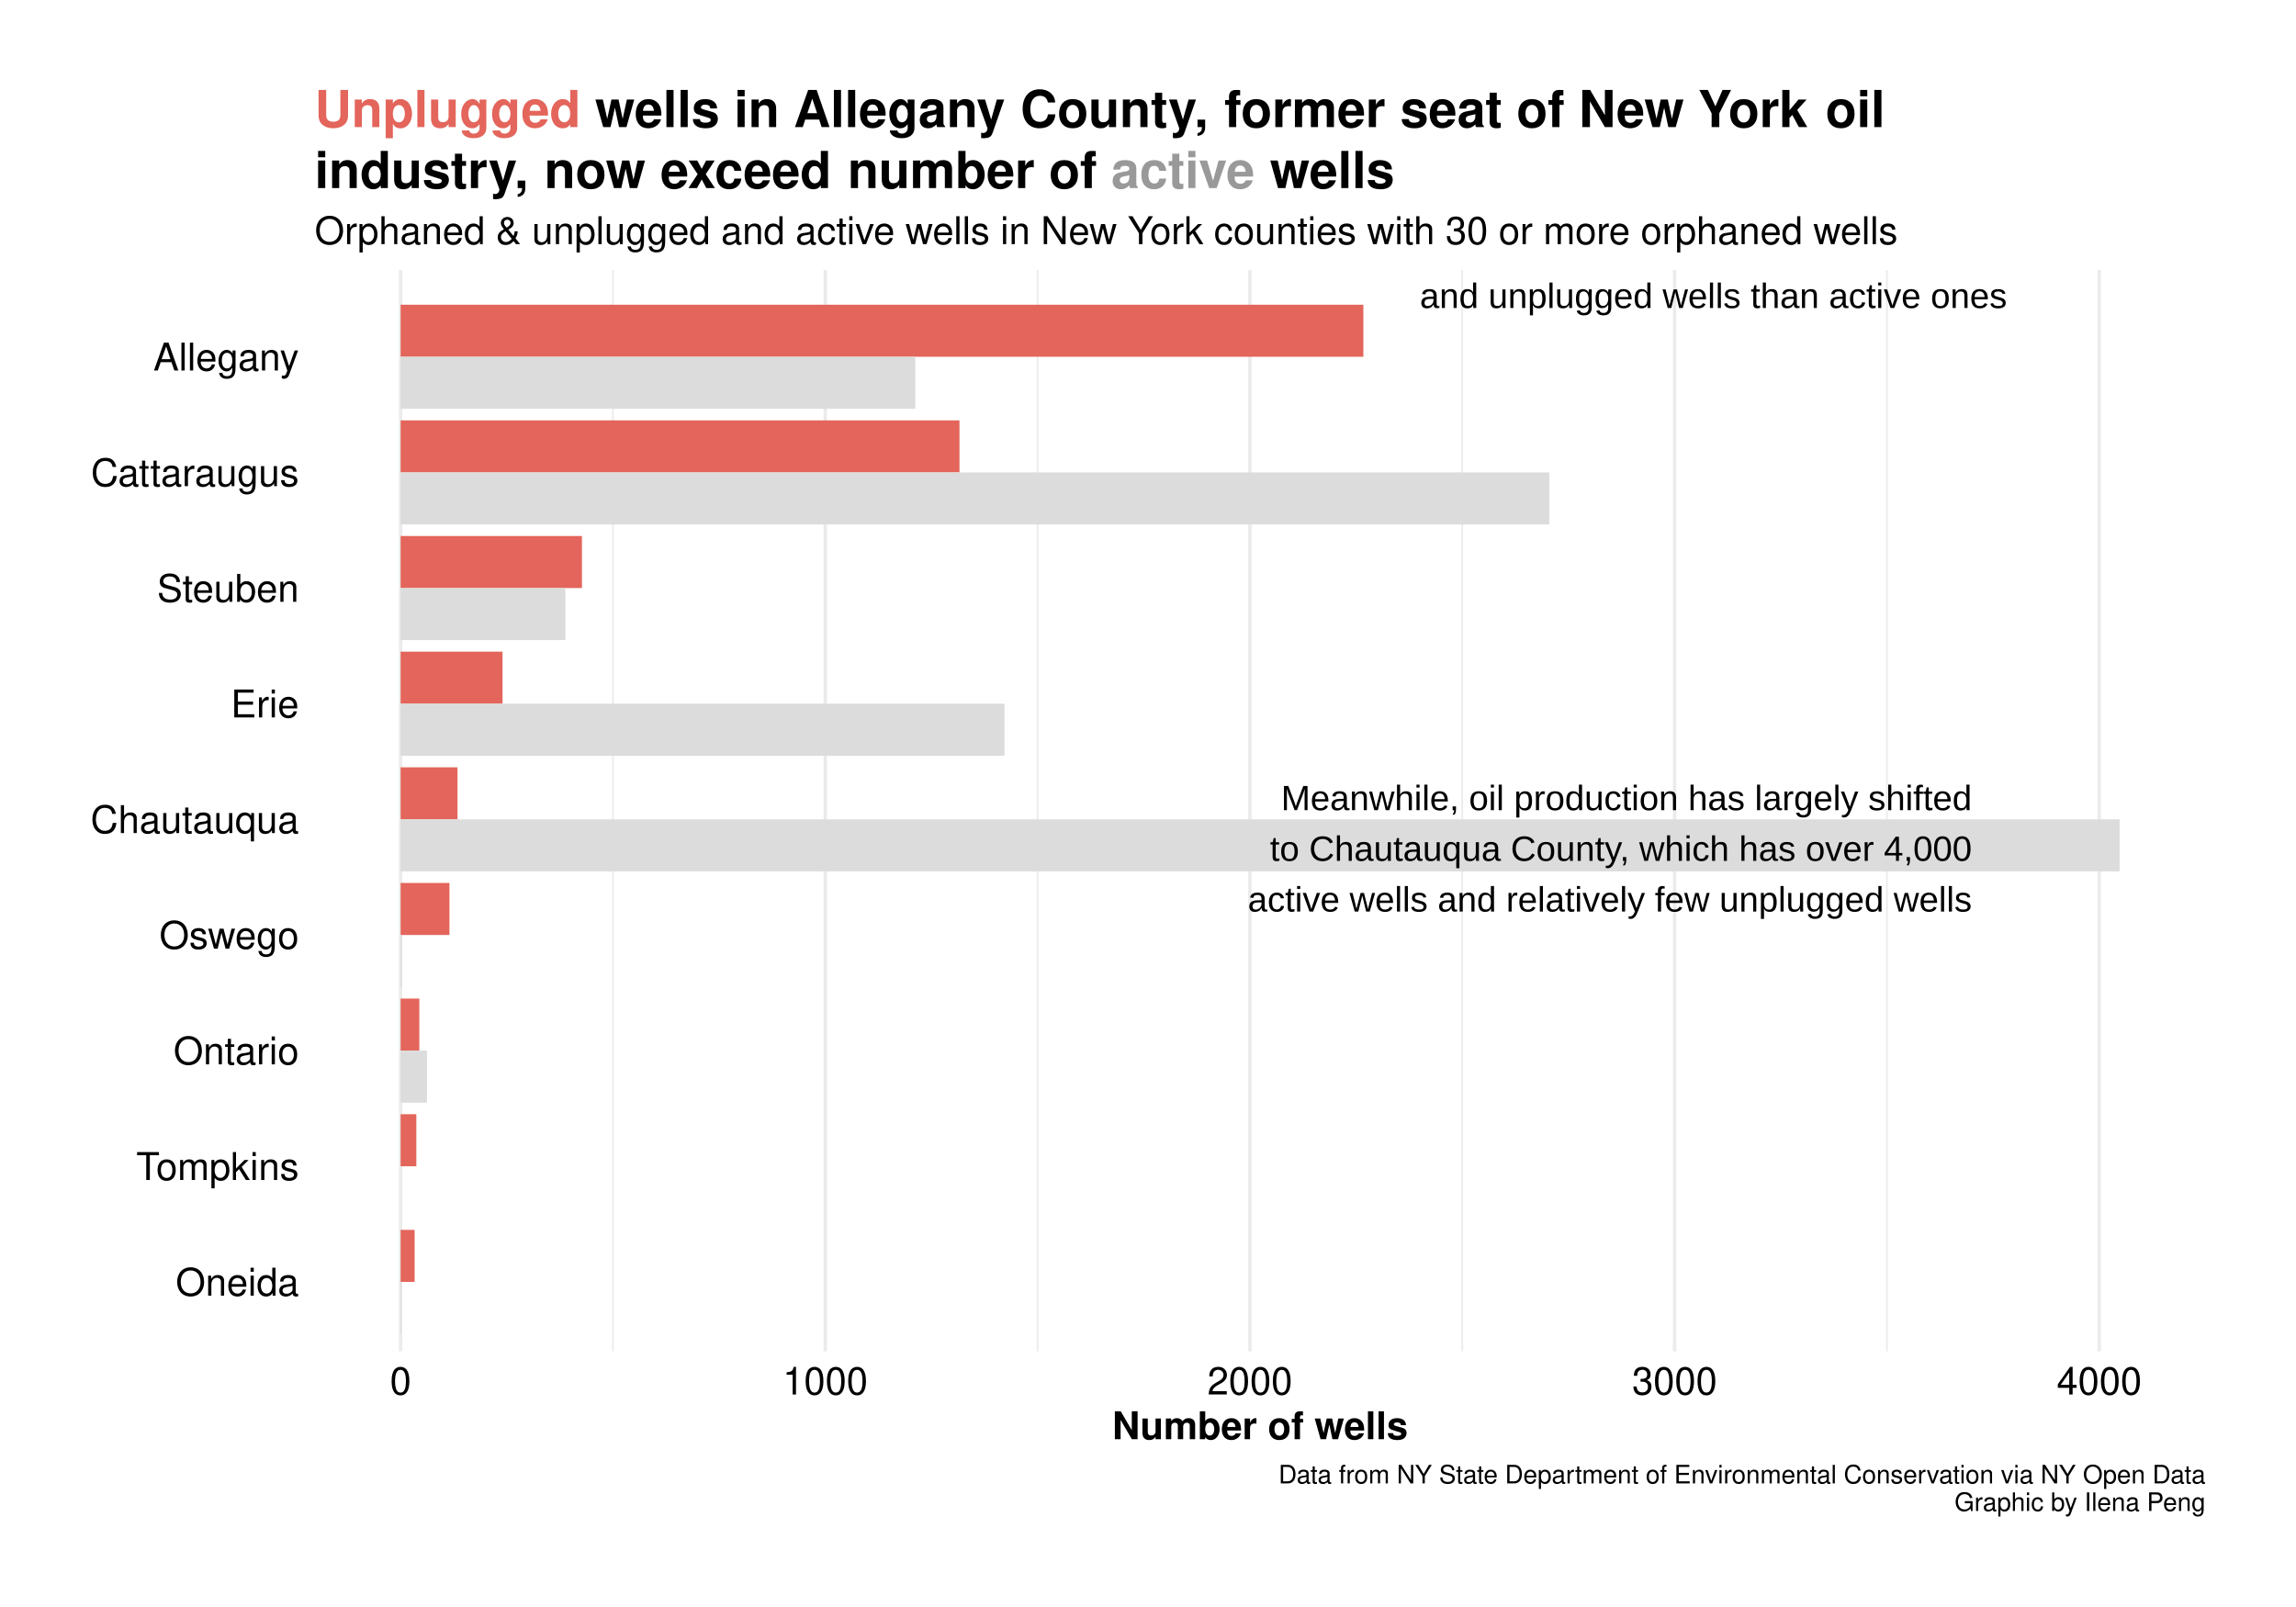
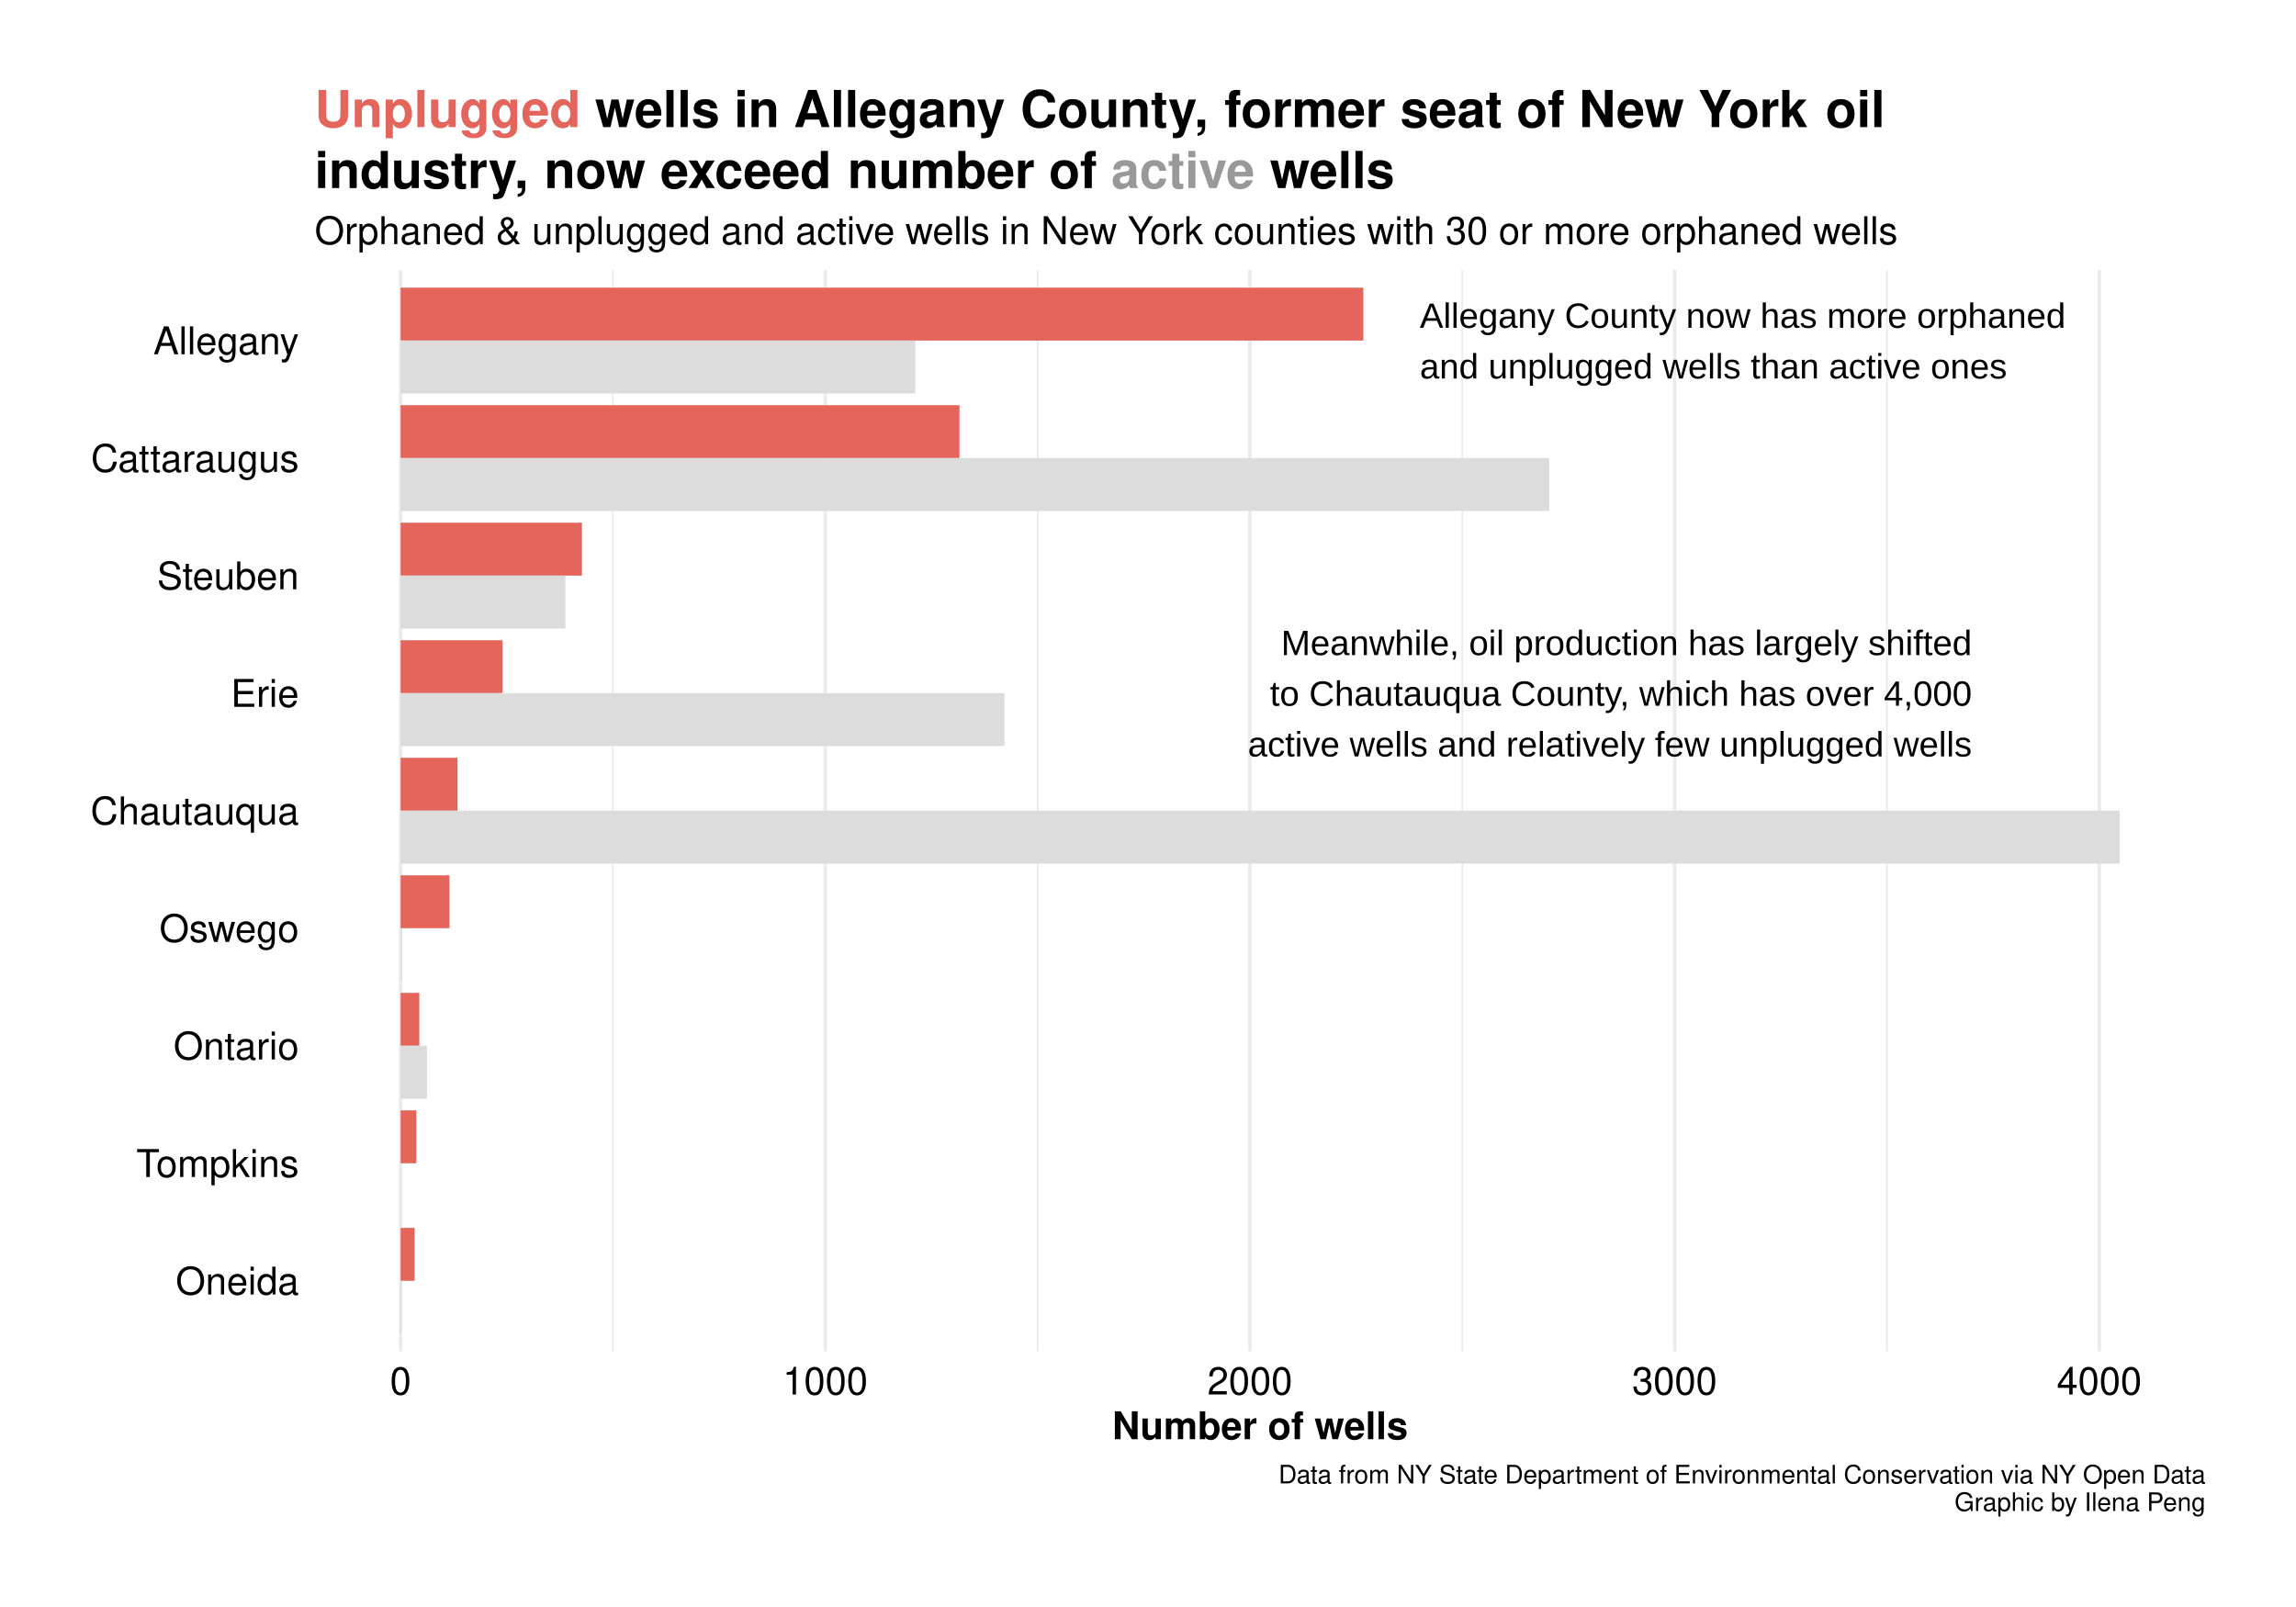
<svg xmlns="http://www.w3.org/2000/svg" class="svglite" width="720.00pt" height="504.00pt" viewBox="0 0 720.00 504.00">
  <defs>
    <style type="text/css">
    .svglite line, .svglite polyline, .svglite polygon, .svglite path, .svglite rect, .svglite circle {
      fill: none;
      stroke: #000000;
      stroke-linecap: round;
      stroke-linejoin: round;
      stroke-miterlimit: 10.00;
    }
    .svglite text {
      white-space: pre;
    }
  </style>
  </defs>
  <rect width="100%" height="100%" style="stroke: none; fill: none;" />
  <defs>
    <clipPath id="cpMC4wMHw3MjAuMDB8MC4wMHw1MDQuMDA=">
      <rect x="0.00" y="0.00" width="720.00" height="504.00" />
    </clipPath>
  </defs>
  <g clip-path="url(#cpMC4wMHw3MjAuMDB8MC4wMHw1MDQuMDA=)">
</g>
  <defs>
    <clipPath id="cpOTguNjh8NjkxLjY1fDg0LjY5fDQyMy44MA==">
      <rect x="98.68" y="84.69" width="592.98" height="339.11" />
    </clipPath>
  </defs>
  <g clip-path="url(#cpOTguNjh8NjkxLjY1fDg0LjY5fDQyMy44MA==)">
    <polyline points="192.21,423.80 192.21,84.69 " style="stroke-width: 0.53; stroke: #EBEBEB; stroke-linecap: butt;" />
    <polyline points="325.38,423.80 325.38,84.69 " style="stroke-width: 0.53; stroke: #EBEBEB; stroke-linecap: butt;" />
    <polyline points="458.55,423.80 458.55,84.69 " style="stroke-width: 0.53; stroke: #EBEBEB; stroke-linecap: butt;" />
    <polyline points="591.72,423.80 591.72,84.69 " style="stroke-width: 0.53; stroke: #EBEBEB; stroke-linecap: butt;" />
    <polyline points="125.63,423.80 125.63,84.69 " style="stroke-width: 1.07; stroke: #EBEBEB; stroke-linecap: butt;" />
    <polyline points="258.80,423.80 258.80,84.69 " style="stroke-width: 1.07; stroke: #EBEBEB; stroke-linecap: butt;" />
    <polyline points="391.97,423.80 391.97,84.69 " style="stroke-width: 1.07; stroke: #EBEBEB; stroke-linecap: butt;" />
    <polyline points="525.14,423.80 525.14,84.69 " style="stroke-width: 1.07; stroke: #EBEBEB; stroke-linecap: butt;" />
    <polyline points="658.31,423.80 658.31,84.69 " style="stroke-width: 1.07; stroke: #EBEBEB; stroke-linecap: butt;" />
-     <rect x="125.63" y="95.57" width="301.90" height="16.32" style="stroke-width: 1.07; stroke: none; stroke-linecap: square; stroke-linejoin: miter; fill: #E3655B;" />
-     <rect x="125.63" y="131.84" width="175.25" height="16.32" style="stroke-width: 1.07; stroke: none; stroke-linecap: square; stroke-linejoin: miter; fill: #E3655B;" />
-     <rect x="125.63" y="168.11" width="56.86" height="16.32" style="stroke-width: 1.07; stroke: none; stroke-linecap: square; stroke-linejoin: miter; fill: #E3655B;" />
-     <rect x="125.63" y="204.38" width="31.96" height="16.32" style="stroke-width: 1.07; stroke: none; stroke-linecap: square; stroke-linejoin: miter; fill: #E3655B;" />
-     <rect x="125.63" y="240.65" width="17.84" height="16.32" style="stroke-width: 1.07; stroke: none; stroke-linecap: square; stroke-linejoin: miter; fill: #E3655B;" />
-     <rect x="125.63" y="276.92" width="15.31" height="16.32" style="stroke-width: 1.07; stroke: none; stroke-linecap: square; stroke-linejoin: miter; fill: #E3655B;" />
-     <rect x="125.63" y="313.18" width="5.86" height="16.32" style="stroke-width: 1.07; stroke: none; stroke-linecap: square; stroke-linejoin: miter; fill: #E3655B;" />
-     <rect x="125.63" y="349.45" width="4.93" height="16.32" style="stroke-width: 1.07; stroke: none; stroke-linecap: square; stroke-linejoin: miter; fill: #E3655B;" />
-     <rect x="125.63" y="385.72" width="4.39" height="16.32" style="stroke-width: 1.07; stroke: none; stroke-linecap: square; stroke-linejoin: miter; fill: #E3655B;" />
-     <rect x="125.63" y="111.89" width="161.40" height="16.32" style="stroke-width: 1.07; stroke: none; stroke-linecap: square; stroke-linejoin: miter; fill: #DCDCDC;" />
-     <rect x="125.63" y="148.16" width="360.22" height="16.32" style="stroke-width: 1.07; stroke: none; stroke-linecap: square; stroke-linejoin: miter; fill: #DCDCDC;" />
-     <rect x="125.63" y="184.43" width="51.67" height="16.32" style="stroke-width: 1.07; stroke: none; stroke-linecap: square; stroke-linejoin: miter; fill: #DCDCDC;" />
-     <rect x="125.63" y="220.70" width="189.37" height="16.32" style="stroke-width: 1.07; stroke: none; stroke-linecap: square; stroke-linejoin: miter; fill: #DCDCDC;" />
-     <rect x="125.63" y="256.97" width="539.07" height="16.32" style="stroke-width: 1.07; stroke: none; stroke-linecap: square; stroke-linejoin: miter; fill: #DCDCDC;" />
-     <rect x="125.63" y="293.24" width="0.40" height="16.32" style="stroke-width: 1.07; stroke: none; stroke-linecap: square; stroke-linejoin: miter; fill: #DCDCDC;" />
-     <rect x="125.63" y="329.50" width="8.26" height="16.32" style="stroke-width: 1.07; stroke: none; stroke-linecap: square; stroke-linejoin: miter; fill: #DCDCDC;" />
-     <rect x="125.63" y="365.77" width="0.00" height="16.32" style="stroke-width: 1.07; stroke: none; stroke-linecap: square; stroke-linejoin: miter; fill: #DCDCDC;" />
-     <rect x="125.63" y="402.04" width="0.27" height="16.32" style="stroke-width: 1.07; stroke: none; stroke-linecap: square; stroke-linejoin: miter; fill: #DCDCDC;" />
-     <text x="445.24" y="80.70" style="font-size: 11.04px; font-family: &quot;Arial&quot;;" textLength="202.35px" lengthAdjust="spacingAndGlyphs">Allegany County now has more orphaned</text>
-     <text x="445.24" y="96.60" style="font-size: 11.04px; font-family: &quot;Arial&quot;;" textLength="183.97px" lengthAdjust="spacingAndGlyphs">and unplugged wells than active ones</text>
-     <text x="618.36" y="254.09" text-anchor="end" style="font-size: 11.04px; font-family: &quot;Arial&quot;;" textLength="216.43px" lengthAdjust="spacingAndGlyphs">Meanwhile, oil production has largely shifted</text>
-     <text x="618.36" y="269.99" text-anchor="end" style="font-size: 11.04px; font-family: &quot;Arial&quot;;" textLength="220.77px" lengthAdjust="spacingAndGlyphs">to Chautauqua County, which has over 4,000</text>
-     <text x="618.36" y="285.89" text-anchor="end" style="font-size: 11.04px; font-family: &quot;Arial&quot;;" textLength="226.84px" lengthAdjust="spacingAndGlyphs">active wells and relatively few unplugged wells</text>
+     <rect x="125.63" y="90.22" width="301.90" height="16.59" style="stroke-width: 1.07; stroke: none; stroke-linecap: square; stroke-linejoin: miter; fill: #E3655B;" />
+     <rect x="125.63" y="127.08" width="175.25" height="16.59" style="stroke-width: 1.07; stroke: none; stroke-linecap: square; stroke-linejoin: miter; fill: #E3655B;" />
+     <rect x="125.63" y="163.94" width="56.86" height="16.59" style="stroke-width: 1.07; stroke: none; stroke-linecap: square; stroke-linejoin: miter; fill: #E3655B;" />
+     <rect x="125.63" y="200.80" width="31.96" height="16.59" style="stroke-width: 1.07; stroke: none; stroke-linecap: square; stroke-linejoin: miter; fill: #E3655B;" />
+     <rect x="125.63" y="237.66" width="17.84" height="16.59" style="stroke-width: 1.07; stroke: none; stroke-linecap: square; stroke-linejoin: miter; fill: #E3655B;" />
+     <rect x="125.63" y="274.52" width="15.31" height="16.59" style="stroke-width: 1.07; stroke: none; stroke-linecap: square; stroke-linejoin: miter; fill: #E3655B;" />
+     <rect x="125.63" y="311.38" width="5.86" height="16.59" style="stroke-width: 1.07; stroke: none; stroke-linecap: square; stroke-linejoin: miter; fill: #E3655B;" />
+     <rect x="125.63" y="348.24" width="4.93" height="16.59" style="stroke-width: 1.07; stroke: none; stroke-linecap: square; stroke-linejoin: miter; fill: #E3655B;" />
+     <rect x="125.63" y="385.10" width="4.39" height="16.59" style="stroke-width: 1.07; stroke: none; stroke-linecap: square; stroke-linejoin: miter; fill: #E3655B;" />
+     <rect x="125.63" y="106.81" width="161.40" height="16.59" style="stroke-width: 1.07; stroke: none; stroke-linecap: square; stroke-linejoin: miter; fill: #DCDCDC;" />
+     <rect x="125.63" y="143.67" width="360.22" height="16.59" style="stroke-width: 1.07; stroke: none; stroke-linecap: square; stroke-linejoin: miter; fill: #DCDCDC;" />
+     <rect x="125.63" y="180.53" width="51.67" height="16.59" style="stroke-width: 1.07; stroke: none; stroke-linecap: square; stroke-linejoin: miter; fill: #DCDCDC;" />
+     <rect x="125.63" y="217.39" width="189.37" height="16.59" style="stroke-width: 1.07; stroke: none; stroke-linecap: square; stroke-linejoin: miter; fill: #DCDCDC;" />
+     <rect x="125.63" y="254.25" width="539.07" height="16.59" style="stroke-width: 1.07; stroke: none; stroke-linecap: square; stroke-linejoin: miter; fill: #DCDCDC;" />
+     <rect x="125.63" y="291.11" width="0.40" height="16.59" style="stroke-width: 1.07; stroke: none; stroke-linecap: square; stroke-linejoin: miter; fill: #DCDCDC;" />
+     <rect x="125.63" y="327.97" width="8.26" height="16.59" style="stroke-width: 1.07; stroke: none; stroke-linecap: square; stroke-linejoin: miter; fill: #DCDCDC;" />
+     <rect x="125.63" y="364.83" width="0.00" height="16.59" style="stroke-width: 1.07; stroke: none; stroke-linecap: square; stroke-linejoin: miter; fill: #DCDCDC;" />
+     <rect x="125.63" y="401.69" width="0.27" height="16.59" style="stroke-width: 1.07; stroke: none; stroke-linecap: square; stroke-linejoin: miter; fill: #DCDCDC;" />
+     <text x="445.24" y="102.82" style="font-size: 11.04px; font-family: &quot;Arial&quot;;" textLength="202.35px" lengthAdjust="spacingAndGlyphs">Allegany County now has more orphaned</text>
+     <text x="445.24" y="118.71" style="font-size: 11.04px; font-family: &quot;Arial&quot;;" textLength="183.97px" lengthAdjust="spacingAndGlyphs">and unplugged wells than active ones</text>
+     <text x="618.36" y="205.45" text-anchor="end" style="font-size: 11.04px; font-family: &quot;Arial&quot;;" textLength="216.43px" lengthAdjust="spacingAndGlyphs">Meanwhile, oil production has largely shifted</text>
+     <text x="618.36" y="221.34" text-anchor="end" style="font-size: 11.04px; font-family: &quot;Arial&quot;;" textLength="220.77px" lengthAdjust="spacingAndGlyphs">to Chautauqua County, which has over 4,000</text>
+     <text x="618.36" y="237.24" text-anchor="end" style="font-size: 11.04px; font-family: &quot;Arial&quot;;" textLength="226.84px" lengthAdjust="spacingAndGlyphs">active wells and relatively few unplugged wells</text>
  </g>
  <g clip-path="url(#cpMC4wMHw3MjAuMDB8MC4wMHw1MDQuMDA=)">
-     <text x="93.74" y="406.35" text-anchor="end" style="font-size: 12.00px; font-family: &quot;Helvetica&quot;;" textLength="38.69px" lengthAdjust="spacingAndGlyphs">Oneida</text>
-     <text x="93.74" y="370.08" text-anchor="end" style="font-size: 12.00px; font-family: &quot;Helvetica&quot;;" textLength="52.01px" lengthAdjust="spacingAndGlyphs">Tompkins</text>
-     <text x="93.74" y="333.81" text-anchor="end" style="font-size: 12.00px; font-family: &quot;Helvetica&quot;;" textLength="39.35px" lengthAdjust="spacingAndGlyphs">Ontario</text>
-     <text x="93.74" y="297.54" text-anchor="end" style="font-size: 12.00px; font-family: &quot;Helvetica&quot;;" textLength="44.02px" lengthAdjust="spacingAndGlyphs">Oswego</text>
-     <text x="93.74" y="261.27" text-anchor="end" style="font-size: 12.00px; font-family: &quot;Helvetica&quot;;" textLength="65.40px" lengthAdjust="spacingAndGlyphs">Chautauqua</text>
-     <text x="93.74" y="225.00" text-anchor="end" style="font-size: 12.00px; font-family: &quot;Helvetica&quot;;" textLength="21.34px" lengthAdjust="spacingAndGlyphs">Erie</text>
-     <text x="93.74" y="188.74" text-anchor="end" style="font-size: 12.00px; font-family: &quot;Helvetica&quot;;" textLength="44.71px" lengthAdjust="spacingAndGlyphs">Steuben</text>
-     <text x="93.74" y="152.47" text-anchor="end" style="font-size: 12.00px; font-family: &quot;Helvetica&quot;;" textLength="65.38px" lengthAdjust="spacingAndGlyphs">Cattaraugus</text>
-     <text x="93.74" y="116.20" text-anchor="end" style="font-size: 12.00px; font-family: &quot;Helvetica&quot;;" textLength="46.03px" lengthAdjust="spacingAndGlyphs">Allegany</text>
+     <text x="93.74" y="405.99" text-anchor="end" style="font-size: 12.00px; font-family: &quot;Helvetica&quot;;" textLength="38.69px" lengthAdjust="spacingAndGlyphs">Oneida</text>
+     <text x="93.74" y="369.13" text-anchor="end" style="font-size: 12.00px; font-family: &quot;Helvetica&quot;;" textLength="52.01px" lengthAdjust="spacingAndGlyphs">Tompkins</text>
+     <text x="93.74" y="332.27" text-anchor="end" style="font-size: 12.00px; font-family: &quot;Helvetica&quot;;" textLength="39.35px" lengthAdjust="spacingAndGlyphs">Ontario</text>
+     <text x="93.74" y="295.41" text-anchor="end" style="font-size: 12.00px; font-family: &quot;Helvetica&quot;;" textLength="44.02px" lengthAdjust="spacingAndGlyphs">Oswego</text>
+     <text x="93.74" y="258.55" text-anchor="end" style="font-size: 12.00px; font-family: &quot;Helvetica&quot;;" textLength="65.40px" lengthAdjust="spacingAndGlyphs">Chautauqua</text>
+     <text x="93.74" y="221.69" text-anchor="end" style="font-size: 12.00px; font-family: &quot;Helvetica&quot;;" textLength="21.34px" lengthAdjust="spacingAndGlyphs">Erie</text>
+     <text x="93.74" y="184.83" text-anchor="end" style="font-size: 12.00px; font-family: &quot;Helvetica&quot;;" textLength="44.71px" lengthAdjust="spacingAndGlyphs">Steuben</text>
+     <text x="93.74" y="147.97" text-anchor="end" style="font-size: 12.00px; font-family: &quot;Helvetica&quot;;" textLength="65.38px" lengthAdjust="spacingAndGlyphs">Cattaraugus</text>
+     <text x="93.74" y="111.11" text-anchor="end" style="font-size: 12.00px; font-family: &quot;Helvetica&quot;;" textLength="46.03px" lengthAdjust="spacingAndGlyphs">Allegany</text>
    <text x="125.63" y="437.35" text-anchor="middle" style="font-size: 12.00px; font-family: &quot;Helvetica&quot;;" textLength="6.67px" lengthAdjust="spacingAndGlyphs">0</text>
    <text x="258.80" y="437.35" text-anchor="middle" style="font-size: 12.00px; font-family: &quot;Helvetica&quot;;" textLength="26.70px" lengthAdjust="spacingAndGlyphs">1000</text>
    <text x="391.97" y="437.35" text-anchor="middle" style="font-size: 12.00px; font-family: &quot;Helvetica&quot;;" textLength="26.70px" lengthAdjust="spacingAndGlyphs">2000</text>
    <text x="525.14" y="437.35" text-anchor="middle" style="font-size: 12.00px; font-family: &quot;Helvetica&quot;;" textLength="26.70px" lengthAdjust="spacingAndGlyphs">3000</text>
    <text x="658.31" y="437.35" text-anchor="middle" style="font-size: 12.00px; font-family: &quot;Helvetica&quot;;" textLength="26.70px" lengthAdjust="spacingAndGlyphs">4000</text>
    <text x="395.16" y="451.37" text-anchor="middle" style="font-size: 12.00px; font-weight: bold; font-family: &quot;Helvetica&quot;;" textLength="92.69px" lengthAdjust="spacingAndGlyphs">Number of wells</text>
    <text x="98.68" y="76.56" style="font-size: 12.00px; font-family: &quot;Helvetica&quot;;" textLength="498.28px" lengthAdjust="spacingAndGlyphs">Orphaned &amp; unplugged and active wells in New York counties with 30 or more orphaned wells</text>
    <text x="98.68" y="39.86" style="font-size: 16.00px; font-weight: bold;fill: #E3655B; font-family: &quot;Helvetica&quot;;" textLength="83.52px" lengthAdjust="spacingAndGlyphs">Unplugged</text>
    <text x="186.64" y="39.86" style="font-size: 16.00px; font-weight: bold; font-family: &quot;Helvetica&quot;;" textLength="39.13px" lengthAdjust="spacingAndGlyphs">wells</text>
    <text x="230.21" y="39.86" style="font-size: 16.00px; font-weight: bold; font-family: &quot;Helvetica&quot;;" textLength="14.21px" lengthAdjust="spacingAndGlyphs">in</text>
    <text x="248.87" y="39.86" style="font-size: 16.00px; font-weight: bold; font-family: &quot;Helvetica&quot;;" textLength="66.68px" lengthAdjust="spacingAndGlyphs">Allegany</text>
    <text x="319.99" y="39.86" style="font-size: 16.00px; font-weight: bold; font-family: &quot;Helvetica&quot;;" textLength="59.54px" lengthAdjust="spacingAndGlyphs">County,</text>
    <text x="383.97" y="39.86" style="font-size: 16.00px; font-weight: bold; font-family: &quot;Helvetica&quot;;" textLength="50.68px" lengthAdjust="spacingAndGlyphs">former</text>
    <text x="439.09" y="39.86" style="font-size: 16.00px; font-weight: bold; font-family: &quot;Helvetica&quot;;" textLength="32.03px" lengthAdjust="spacingAndGlyphs">seat</text>
    <text x="475.56" y="39.86" style="font-size: 16.00px; font-weight: bold; font-family: &quot;Helvetica&quot;;" textLength="15.10px" lengthAdjust="spacingAndGlyphs">of</text>
    <text x="495.10" y="39.86" style="font-size: 16.00px; font-weight: bold; font-family: &quot;Helvetica&quot;;" textLength="32.90px" lengthAdjust="spacingAndGlyphs">New</text>
    <text x="532.45" y="39.86" style="font-size: 16.00px; font-weight: bold; font-family: &quot;Helvetica&quot;;" textLength="35.57px" lengthAdjust="spacingAndGlyphs">York</text>
    <text x="572.46" y="39.86" style="font-size: 16.00px; font-weight: bold; font-family: &quot;Helvetica&quot;;" textLength="18.66px" lengthAdjust="spacingAndGlyphs">oil</text>
    <text x="98.68" y="58.99" style="font-size: 16.00px; font-weight: bold; font-family: &quot;Helvetica&quot;;" textLength="67.55px" lengthAdjust="spacingAndGlyphs">industry,</text>
    <text x="170.67" y="58.99" style="font-size: 16.00px; font-weight: bold; font-family: &quot;Helvetica&quot;;" textLength="31.99px" lengthAdjust="spacingAndGlyphs">now</text>
    <text x="207.10" y="58.99" style="font-size: 16.00px; font-weight: bold; font-family: &quot;Helvetica&quot;;" textLength="54.27px" lengthAdjust="spacingAndGlyphs">exceed</text>
    <text x="265.81" y="58.99" style="font-size: 16.00px; font-weight: bold; font-family: &quot;Helvetica&quot;;" textLength="58.67px" lengthAdjust="spacingAndGlyphs">number</text>
    <text x="328.92" y="58.99" style="font-size: 16.00px; font-weight: bold; font-family: &quot;Helvetica&quot;;" textLength="15.10px" lengthAdjust="spacingAndGlyphs">of</text>
    <text x="348.46" y="58.99" style="font-size: 16.00px; font-weight: bold;fill: #999999; font-family: &quot;Helvetica&quot;;" textLength="45.37px" lengthAdjust="spacingAndGlyphs">active</text>
    <text x="398.27" y="58.99" style="font-size: 16.00px; font-weight: bold; font-family: &quot;Helvetica&quot;;" textLength="39.13px" lengthAdjust="spacingAndGlyphs">wells</text>
    <text x="691.65" y="465.24" text-anchor="end" style="font-size: 8.00px; font-family: &quot;Helvetica&quot;;" textLength="291.75px" lengthAdjust="spacingAndGlyphs">Data from NY State Department of Environmental Conservation via NY Open Data</text>
    <text x="691.65" y="473.88" text-anchor="end" style="font-size: 8.00px; font-family: &quot;Helvetica&quot;;" textLength="79.18px" lengthAdjust="spacingAndGlyphs">Graphic by Ilena Peng</text>
  </g>
</svg>
